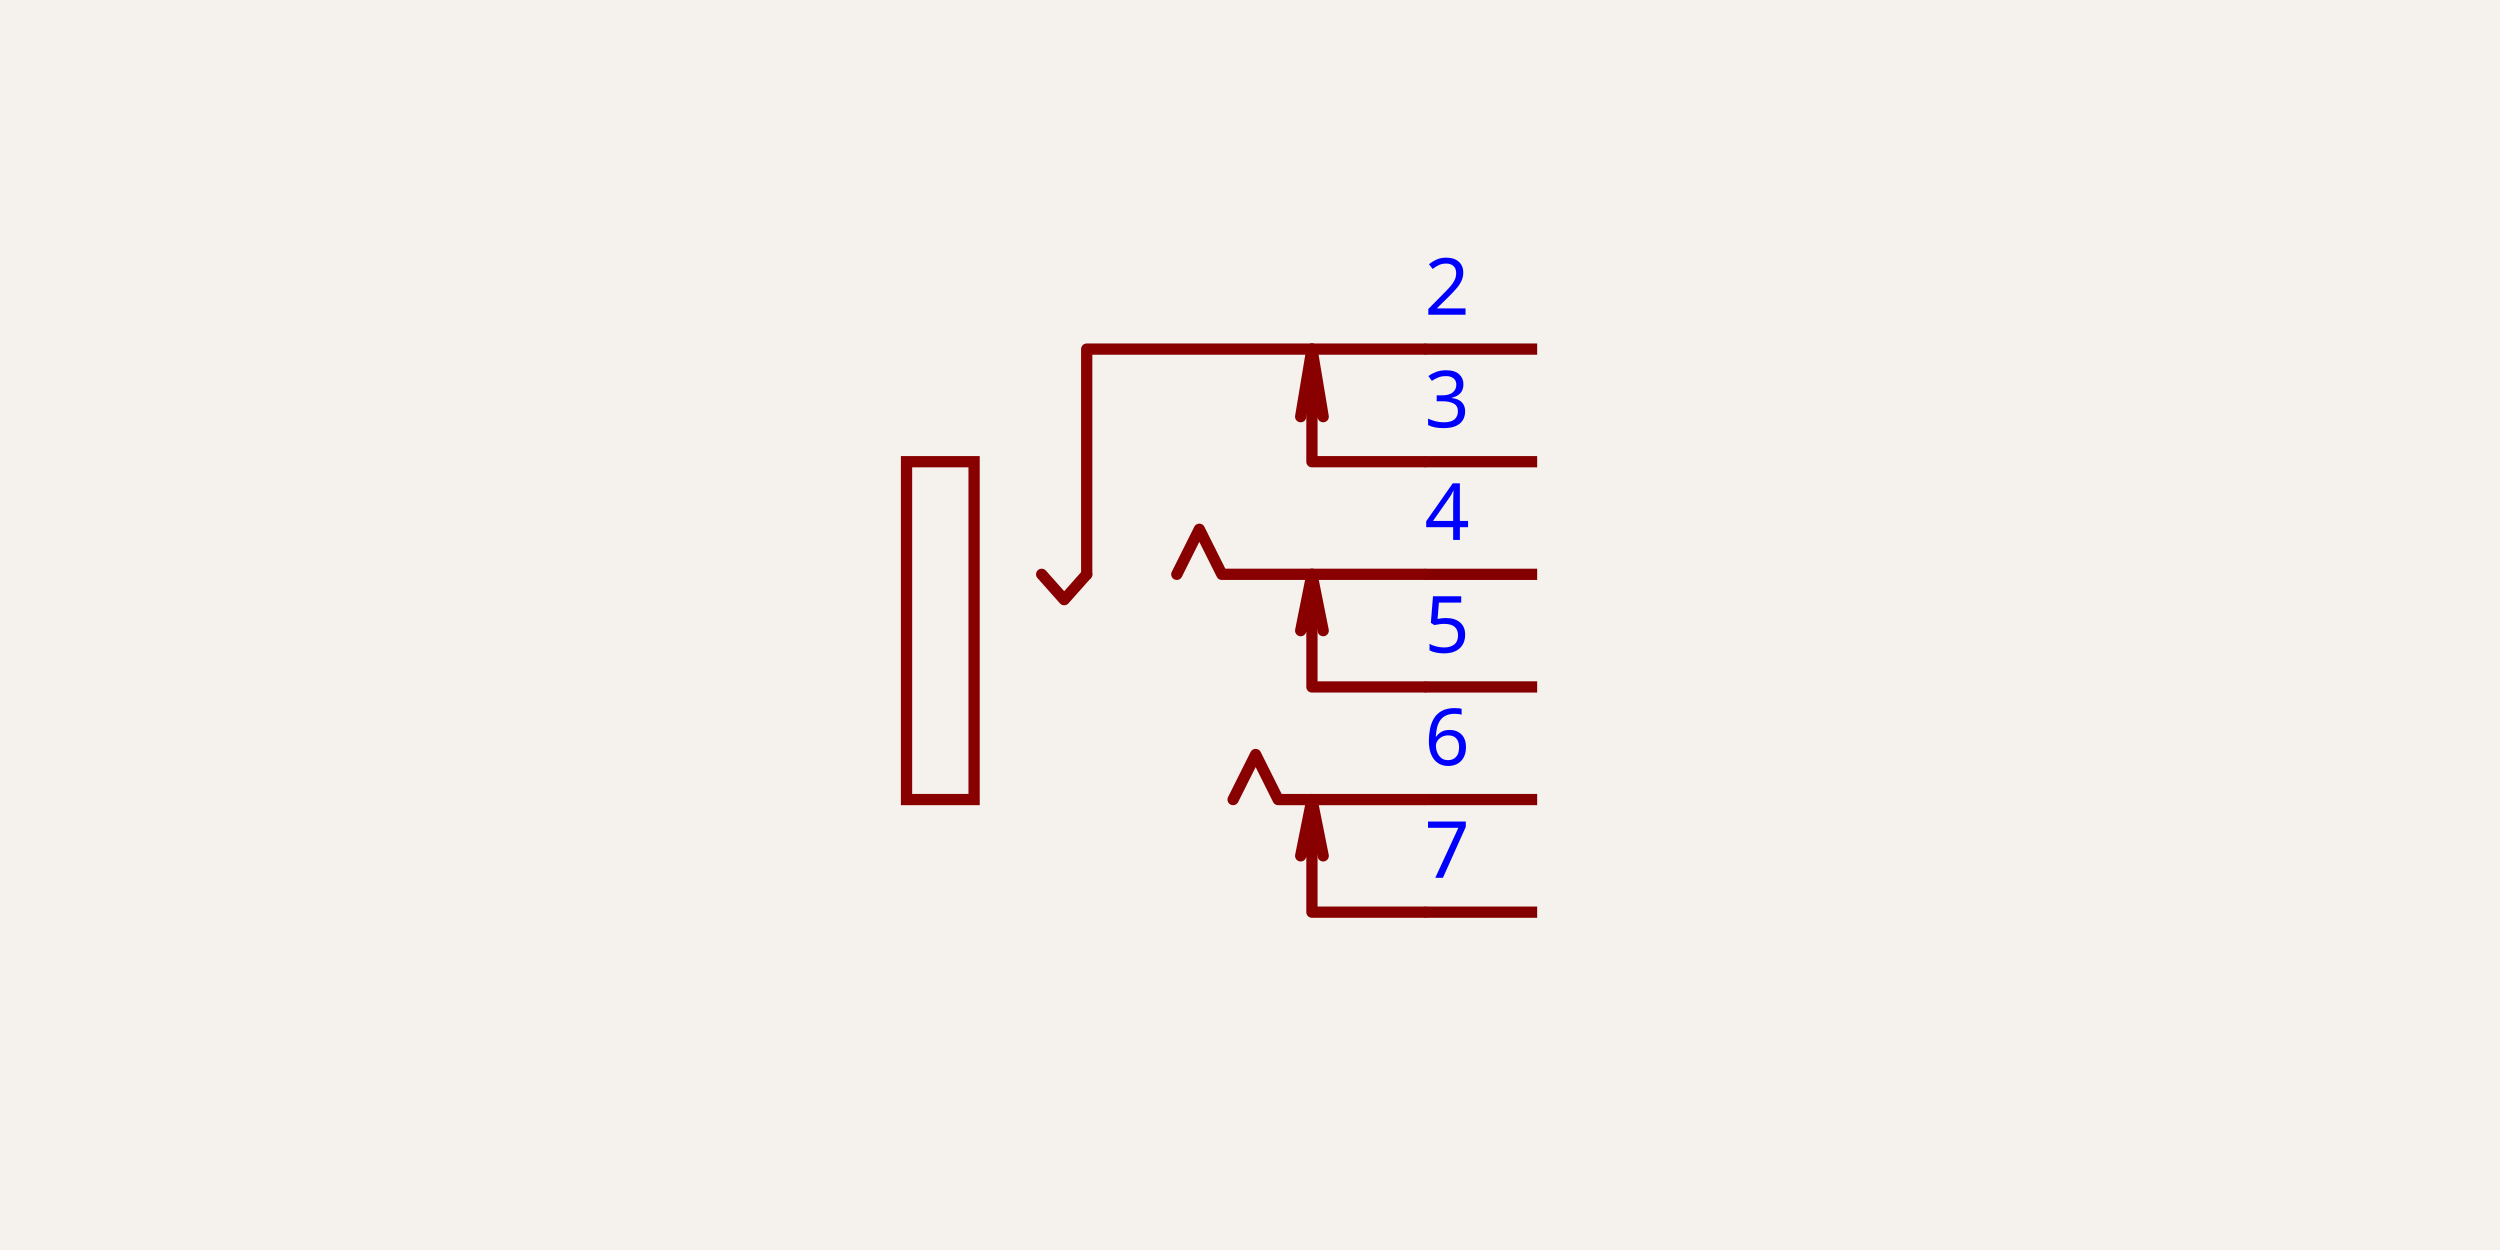
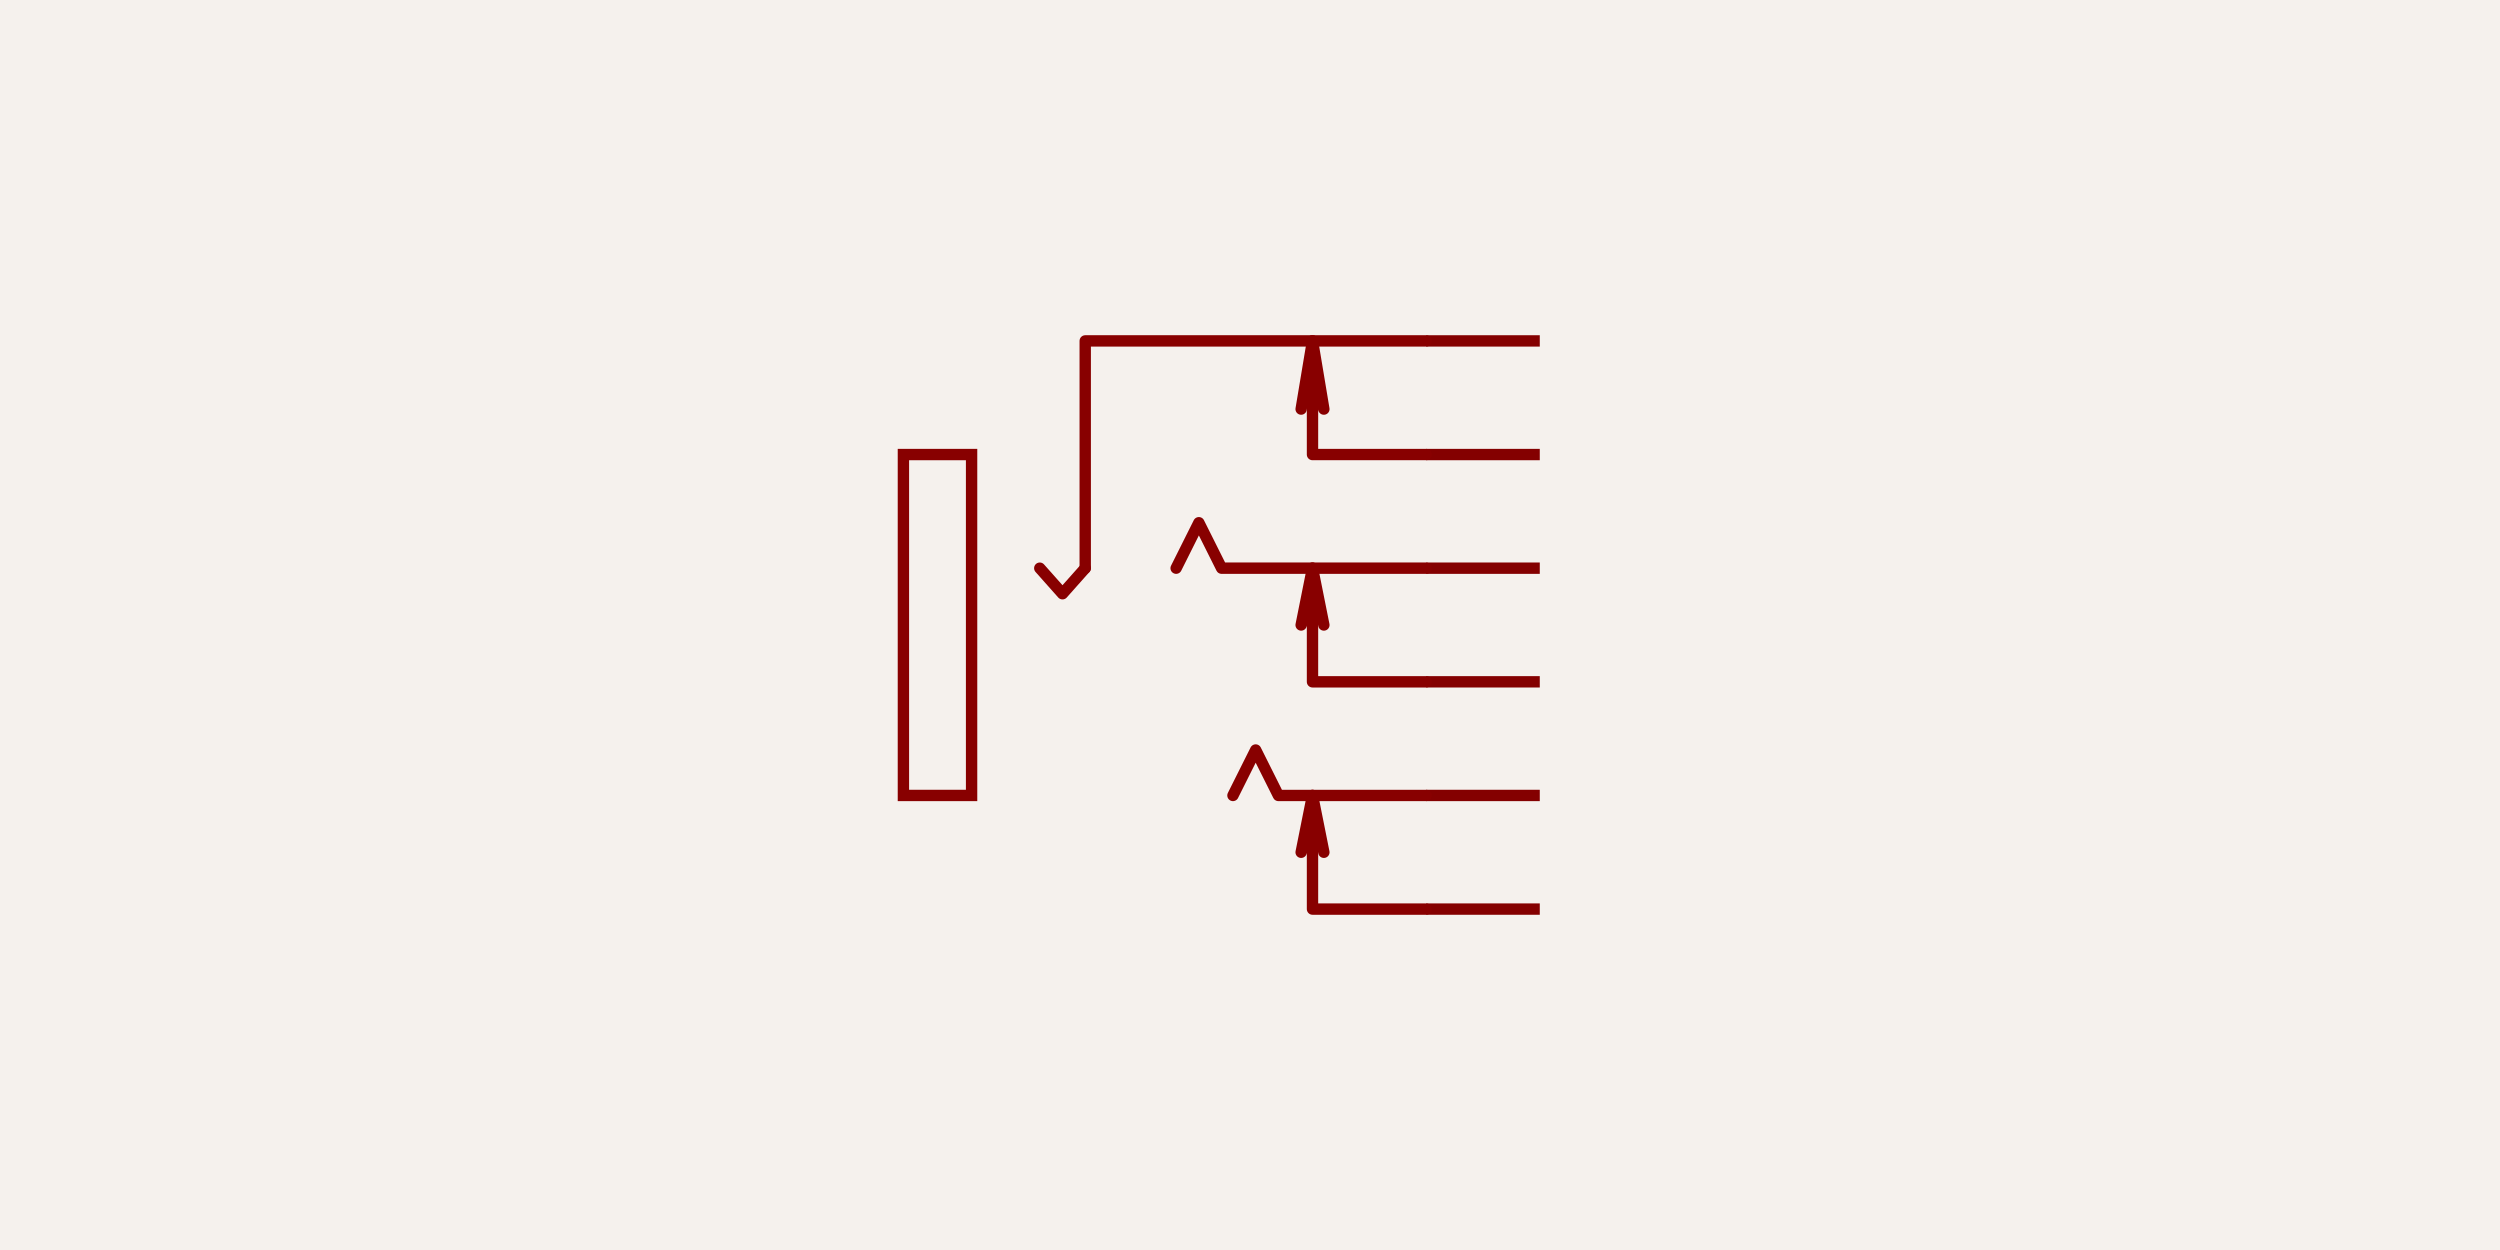
- <svg xmlns="http://www.w3.org/2000/svg" class="tscircuit-schematic" width="1200" height="600" style="background-color: rgb(245, 241, 237)" data-real-to-screen-transform="matrix(270.2702702703,0,0,-270.2702702703,575.6756756757,329.7297297297)" data-software-used-string="@tscircuit/core@0.0.1766">
+ <svg xmlns="http://www.w3.org/2000/svg" class="tscircuit-schematic" width="1200" height="600" style="background-color: rgb(245, 241, 237)" data-real-to-screen-transform="matrix(272.7272727273,0,0,-272.7272727273,575.4545454545,327.2727272727)" data-software-used-string="@tscircuit/core@0.0.1766">
  <style>
              .boundary { fill: rgb(245, 241, 237); }
              .schematic-boundary { fill: none; stroke: #fff; }
              .component { fill: none; stroke: rgb(132, 0, 0); }
              .chip { fill: rgb(255, 255, 194); stroke: rgb(132, 0, 0); }
              .component-pin { fill: none; stroke: rgb(132, 0, 0); }
              .text { font-family: sans-serif; fill: rgb(0, 150, 0); }
              .pin-number { fill: rgb(169, 0, 0); }
              .port-label { fill: rgb(0, 100, 100); }
              .component-name { fill: rgb(0, 100, 100); }
              
            </style>
  <rect class="boundary" x="0" y="0" width="1200" height="600" />
  <g class="sch-component" data-circuit-json-type="schematic_component" data-schematic-component-id="schematic_component_0">
-     <line class="sch-line" x1="737.838" y1="167.568" x2="683.784" y2="167.568" stroke="rgba(132, 0, 0)" stroke-width="5.405" data-schematic-line-id="schematic_line_0" data-schematic-component-id="schematic_component_0" />
-     <line class="sch-line" x1="737.838" y1="221.622" x2="683.784" y2="221.622" stroke="rgba(132, 0, 0)" stroke-width="5.405" data-schematic-line-id="schematic_line_1" data-schematic-component-id="schematic_component_0" />
-     <line class="sch-line" x1="737.838" y1="275.676" x2="683.784" y2="275.676" stroke="rgba(132, 0, 0)" stroke-width="5.405" data-schematic-line-id="schematic_line_2" data-schematic-component-id="schematic_component_0" />
-     <line class="sch-line" x1="737.838" y1="329.73" x2="683.784" y2="329.73" stroke="rgba(132, 0, 0)" stroke-width="5.405" data-schematic-line-id="schematic_line_3" data-schematic-component-id="schematic_component_0" />
-     <line class="sch-line" x1="737.838" y1="383.784" x2="683.784" y2="383.784" stroke="rgba(132, 0, 0)" stroke-width="5.405" data-schematic-line-id="schematic_line_4" data-schematic-component-id="schematic_component_0" />
-     <line class="sch-line" x1="737.838" y1="437.838" x2="683.784" y2="437.838" stroke="rgba(132, 0, 0)" stroke-width="5.405" data-schematic-line-id="schematic_line_5" data-schematic-component-id="schematic_component_0" />
-     <rect class="sch-rect" x="435.135" y="221.622" width="32.432" height="162.162" fill="none" stroke="#880000" stroke-width="5.405" data-schematic-rect-id="schematic_rect_0" data-schematic-component-id="schematic_component_0" />
-     <path class="sch-path" d="M 683.784 221.622 L 629.73 221.622 L 629.73 167.568 L 635.135 200" stroke="#880000" stroke-width="5.405" fill="none" stroke-linecap="round" stroke-linejoin="round" data-schematic-component-id="schematic_component_0" />
-     <path class="sch-path" d="M 629.73 167.568 L 624.324 200" stroke="#880000" stroke-width="5.405" fill="none" stroke-linecap="round" stroke-linejoin="round" data-schematic-component-id="schematic_component_0" />
-     <path class="sch-path" d="M 683.784 329.73 L 629.73 329.73 L 629.73 275.676 L 624.324 302.703" stroke="#880000" stroke-width="5.405" fill="none" stroke-linecap="round" stroke-linejoin="round" data-schematic-component-id="schematic_component_0" />
-     <path class="sch-path" d="M 629.73 275.676 L 635.135 302.703" stroke="#880000" stroke-width="5.405" fill="none" stroke-linecap="round" stroke-linejoin="round" data-schematic-component-id="schematic_component_0" />
-     <path class="sch-path" d="M 683.784 167.568 L 521.622 167.568 L 521.622 275.676" stroke="#880000" stroke-width="5.405" fill="none" stroke-linecap="round" stroke-linejoin="round" data-schematic-component-id="schematic_component_0" />
-     <path class="sch-path" d="M 500 275.676 L 510.811 287.838 L 521.622 275.676" stroke="#880000" stroke-width="5.405" fill="none" stroke-linecap="round" stroke-linejoin="round" data-schematic-component-id="schematic_component_0" />
-     <path class="sch-path" d="M 683.784 437.838 L 629.73 437.838 L 629.73 383.784 L 624.324 410.811" stroke="#880000" stroke-width="5.405" fill="none" stroke-linecap="round" stroke-linejoin="round" data-schematic-component-id="schematic_component_0" />
-     <path class="sch-path" d="M 629.73 383.784 L 635.135 410.811" stroke="#880000" stroke-width="5.405" fill="none" stroke-linecap="round" stroke-linejoin="round" data-schematic-component-id="schematic_component_0" />
-     <path class="sch-path" d="M 683.784 275.676 L 586.486 275.676 L 575.676 254.054 L 564.865 275.676" stroke="#880000" stroke-width="5.405" fill="none" stroke-linecap="round" stroke-linejoin="round" data-schematic-component-id="schematic_component_0" />
-     <path class="sch-path" d="M 683.784 383.784 L 613.514 383.784 L 602.703 362.162 L 591.892 383.784" stroke="#880000" stroke-width="5.405" fill="none" stroke-linecap="round" stroke-linejoin="round" data-schematic-component-id="schematic_component_0" />
+     <line class="sch-line" x1="739.091" y1="163.636" x2="684.545" y2="163.636" stroke="rgba(132, 0, 0)" stroke-width="5.455" data-schematic-line-id="schematic_line_0" data-schematic-component-id="schematic_component_0" />
+     <line class="sch-line" x1="739.091" y1="218.182" x2="684.545" y2="218.182" stroke="rgba(132, 0, 0)" stroke-width="5.455" data-schematic-line-id="schematic_line_1" data-schematic-component-id="schematic_component_0" />
+     <line class="sch-line" x1="739.091" y1="272.727" x2="684.545" y2="272.727" stroke="rgba(132, 0, 0)" stroke-width="5.455" data-schematic-line-id="schematic_line_2" data-schematic-component-id="schematic_component_0" />
+     <line class="sch-line" x1="739.091" y1="327.273" x2="684.545" y2="327.273" stroke="rgba(132, 0, 0)" stroke-width="5.455" data-schematic-line-id="schematic_line_3" data-schematic-component-id="schematic_component_0" />
+     <line class="sch-line" x1="739.091" y1="381.818" x2="684.545" y2="381.818" stroke="rgba(132, 0, 0)" stroke-width="5.455" data-schematic-line-id="schematic_line_4" data-schematic-component-id="schematic_component_0" />
+     <line class="sch-line" x1="739.091" y1="436.364" x2="684.545" y2="436.364" stroke="rgba(132, 0, 0)" stroke-width="5.455" data-schematic-line-id="schematic_line_5" data-schematic-component-id="schematic_component_0" />
+     <rect class="sch-rect" x="433.636" y="218.182" width="32.727" height="163.636" fill="none" stroke="#880000" stroke-width="5.455" data-schematic-rect-id="schematic_rect_0" data-schematic-component-id="schematic_component_0" />
+     <path class="sch-path" d="M 684.545 218.182 L 630 218.182 L 630 163.636 L 635.455 196.364" stroke="#880000" stroke-width="5.455" fill="none" stroke-linecap="round" stroke-linejoin="round" data-schematic-component-id="schematic_component_0" />
+     <path class="sch-path" d="M 630 163.636 L 624.545 196.364" stroke="#880000" stroke-width="5.455" fill="none" stroke-linecap="round" stroke-linejoin="round" data-schematic-component-id="schematic_component_0" />
+     <path class="sch-path" d="M 684.545 327.273 L 630 327.273 L 630 272.727 L 624.545 300" stroke="#880000" stroke-width="5.455" fill="none" stroke-linecap="round" stroke-linejoin="round" data-schematic-component-id="schematic_component_0" />
+     <path class="sch-path" d="M 630 272.727 L 635.455 300" stroke="#880000" stroke-width="5.455" fill="none" stroke-linecap="round" stroke-linejoin="round" data-schematic-component-id="schematic_component_0" />
+     <path class="sch-path" d="M 684.545 163.636 L 520.909 163.636 L 520.909 272.727" stroke="#880000" stroke-width="5.455" fill="none" stroke-linecap="round" stroke-linejoin="round" data-schematic-component-id="schematic_component_0" />
+     <path class="sch-path" d="M 499.091 272.727 L 510 285 L 520.909 272.727" stroke="#880000" stroke-width="5.455" fill="none" stroke-linecap="round" stroke-linejoin="round" data-schematic-component-id="schematic_component_0" />
+     <path class="sch-path" d="M 684.545 436.364 L 630 436.364 L 630 381.818 L 624.545 409.091" stroke="#880000" stroke-width="5.455" fill="none" stroke-linecap="round" stroke-linejoin="round" data-schematic-component-id="schematic_component_0" />
+     <path class="sch-path" d="M 630 381.818 L 635.455 409.091" stroke="#880000" stroke-width="5.455" fill="none" stroke-linecap="round" stroke-linejoin="round" data-schematic-component-id="schematic_component_0" />
+     <path class="sch-path" d="M 684.545 272.727 L 586.364 272.727 L 575.455 250.909 L 564.545 272.727" stroke="#880000" stroke-width="5.455" fill="none" stroke-linecap="round" stroke-linejoin="round" data-schematic-component-id="schematic_component_0" />
+     <path class="sch-path" d="M 684.545 381.818 L 613.636 381.818 L 602.727 360 L 591.818 381.818" stroke="#880000" stroke-width="5.455" fill="none" stroke-linecap="round" stroke-linejoin="round" data-schematic-component-id="schematic_component_0" />
  </g>
  <g class="schematic-port-hover sch-port-hover" data-schematic-port-id="source_port_0">
-     <circle cx="737.838" cy="167.568" r="10.811" fill="red" opacity="0" />
+     <circle cx="739.091" cy="163.636" r="10.909" fill="red" opacity="0" />
  </g>
  <g class="schematic-port-hover sch-port-hover" data-schematic-port-id="source_port_1">
-     <circle cx="737.838" cy="221.622" r="10.811" fill="red" opacity="0" />
+     <circle cx="739.091" cy="218.182" r="10.909" fill="red" opacity="0" />
  </g>
  <g class="schematic-port-hover sch-port-hover" data-schematic-port-id="source_port_2">
-     <circle cx="737.838" cy="275.676" r="10.811" fill="red" opacity="0" />
+     <circle cx="739.091" cy="272.727" r="10.909" fill="red" opacity="0" />
  </g>
  <g class="schematic-port-hover sch-port-hover" data-schematic-port-id="source_port_3">
-     <circle cx="737.838" cy="329.73" r="10.811" fill="red" opacity="0" />
+     <circle cx="739.091" cy="327.273" r="10.909" fill="red" opacity="0" />
  </g>
  <g class="schematic-port-hover sch-port-hover" data-schematic-port-id="source_port_4">
-     <circle cx="737.838" cy="383.784" r="10.811" fill="red" opacity="0" />
+     <circle cx="739.091" cy="381.818" r="10.909" fill="red" opacity="0" />
  </g>
  <g class="schematic-port-hover sch-port-hover" data-schematic-port-id="source_port_5">
-     <circle cx="737.838" cy="437.838" r="10.811" fill="red" opacity="0" />
+     <circle cx="739.091" cy="436.364" r="10.909" fill="red" opacity="0" />
  </g>
-   <text class="sch-text" x="683.784" y="162.162" fill="#0000FF" text-anchor="start" dominant-baseline="ideographic" font-family="sans-serif" font-size="37.838px" transform="rotate(0, 683.7838, 162.1622)">2</text>
-   <text class="sch-text" x="683.784" y="216.216" fill="#0000FF" text-anchor="start" dominant-baseline="ideographic" font-family="sans-serif" font-size="37.838px" transform="rotate(0, 683.7838, 216.2162)">3</text>
-   <text class="sch-text" x="683.784" y="270.27" fill="#0000FF" text-anchor="start" dominant-baseline="ideographic" font-family="sans-serif" font-size="37.838px" transform="rotate(0, 683.7838, 270.2703)">4</text>
-   <text class="sch-text" x="683.784" y="324.324" fill="#0000FF" text-anchor="start" dominant-baseline="ideographic" font-family="sans-serif" font-size="37.838px" transform="rotate(0, 683.7838, 324.3243)">5</text>
-   <text class="sch-text" x="683.784" y="378.378" fill="#0000FF" text-anchor="start" dominant-baseline="ideographic" font-family="sans-serif" font-size="37.838px" transform="rotate(0, 683.7838, 378.3784)">6</text>
-   <text class="sch-text" x="683.784" y="432.432" fill="#0000FF" text-anchor="start" dominant-baseline="ideographic" font-family="sans-serif" font-size="37.838px" transform="rotate(0, 683.7838, 432.4324)">7</text>
</svg>
